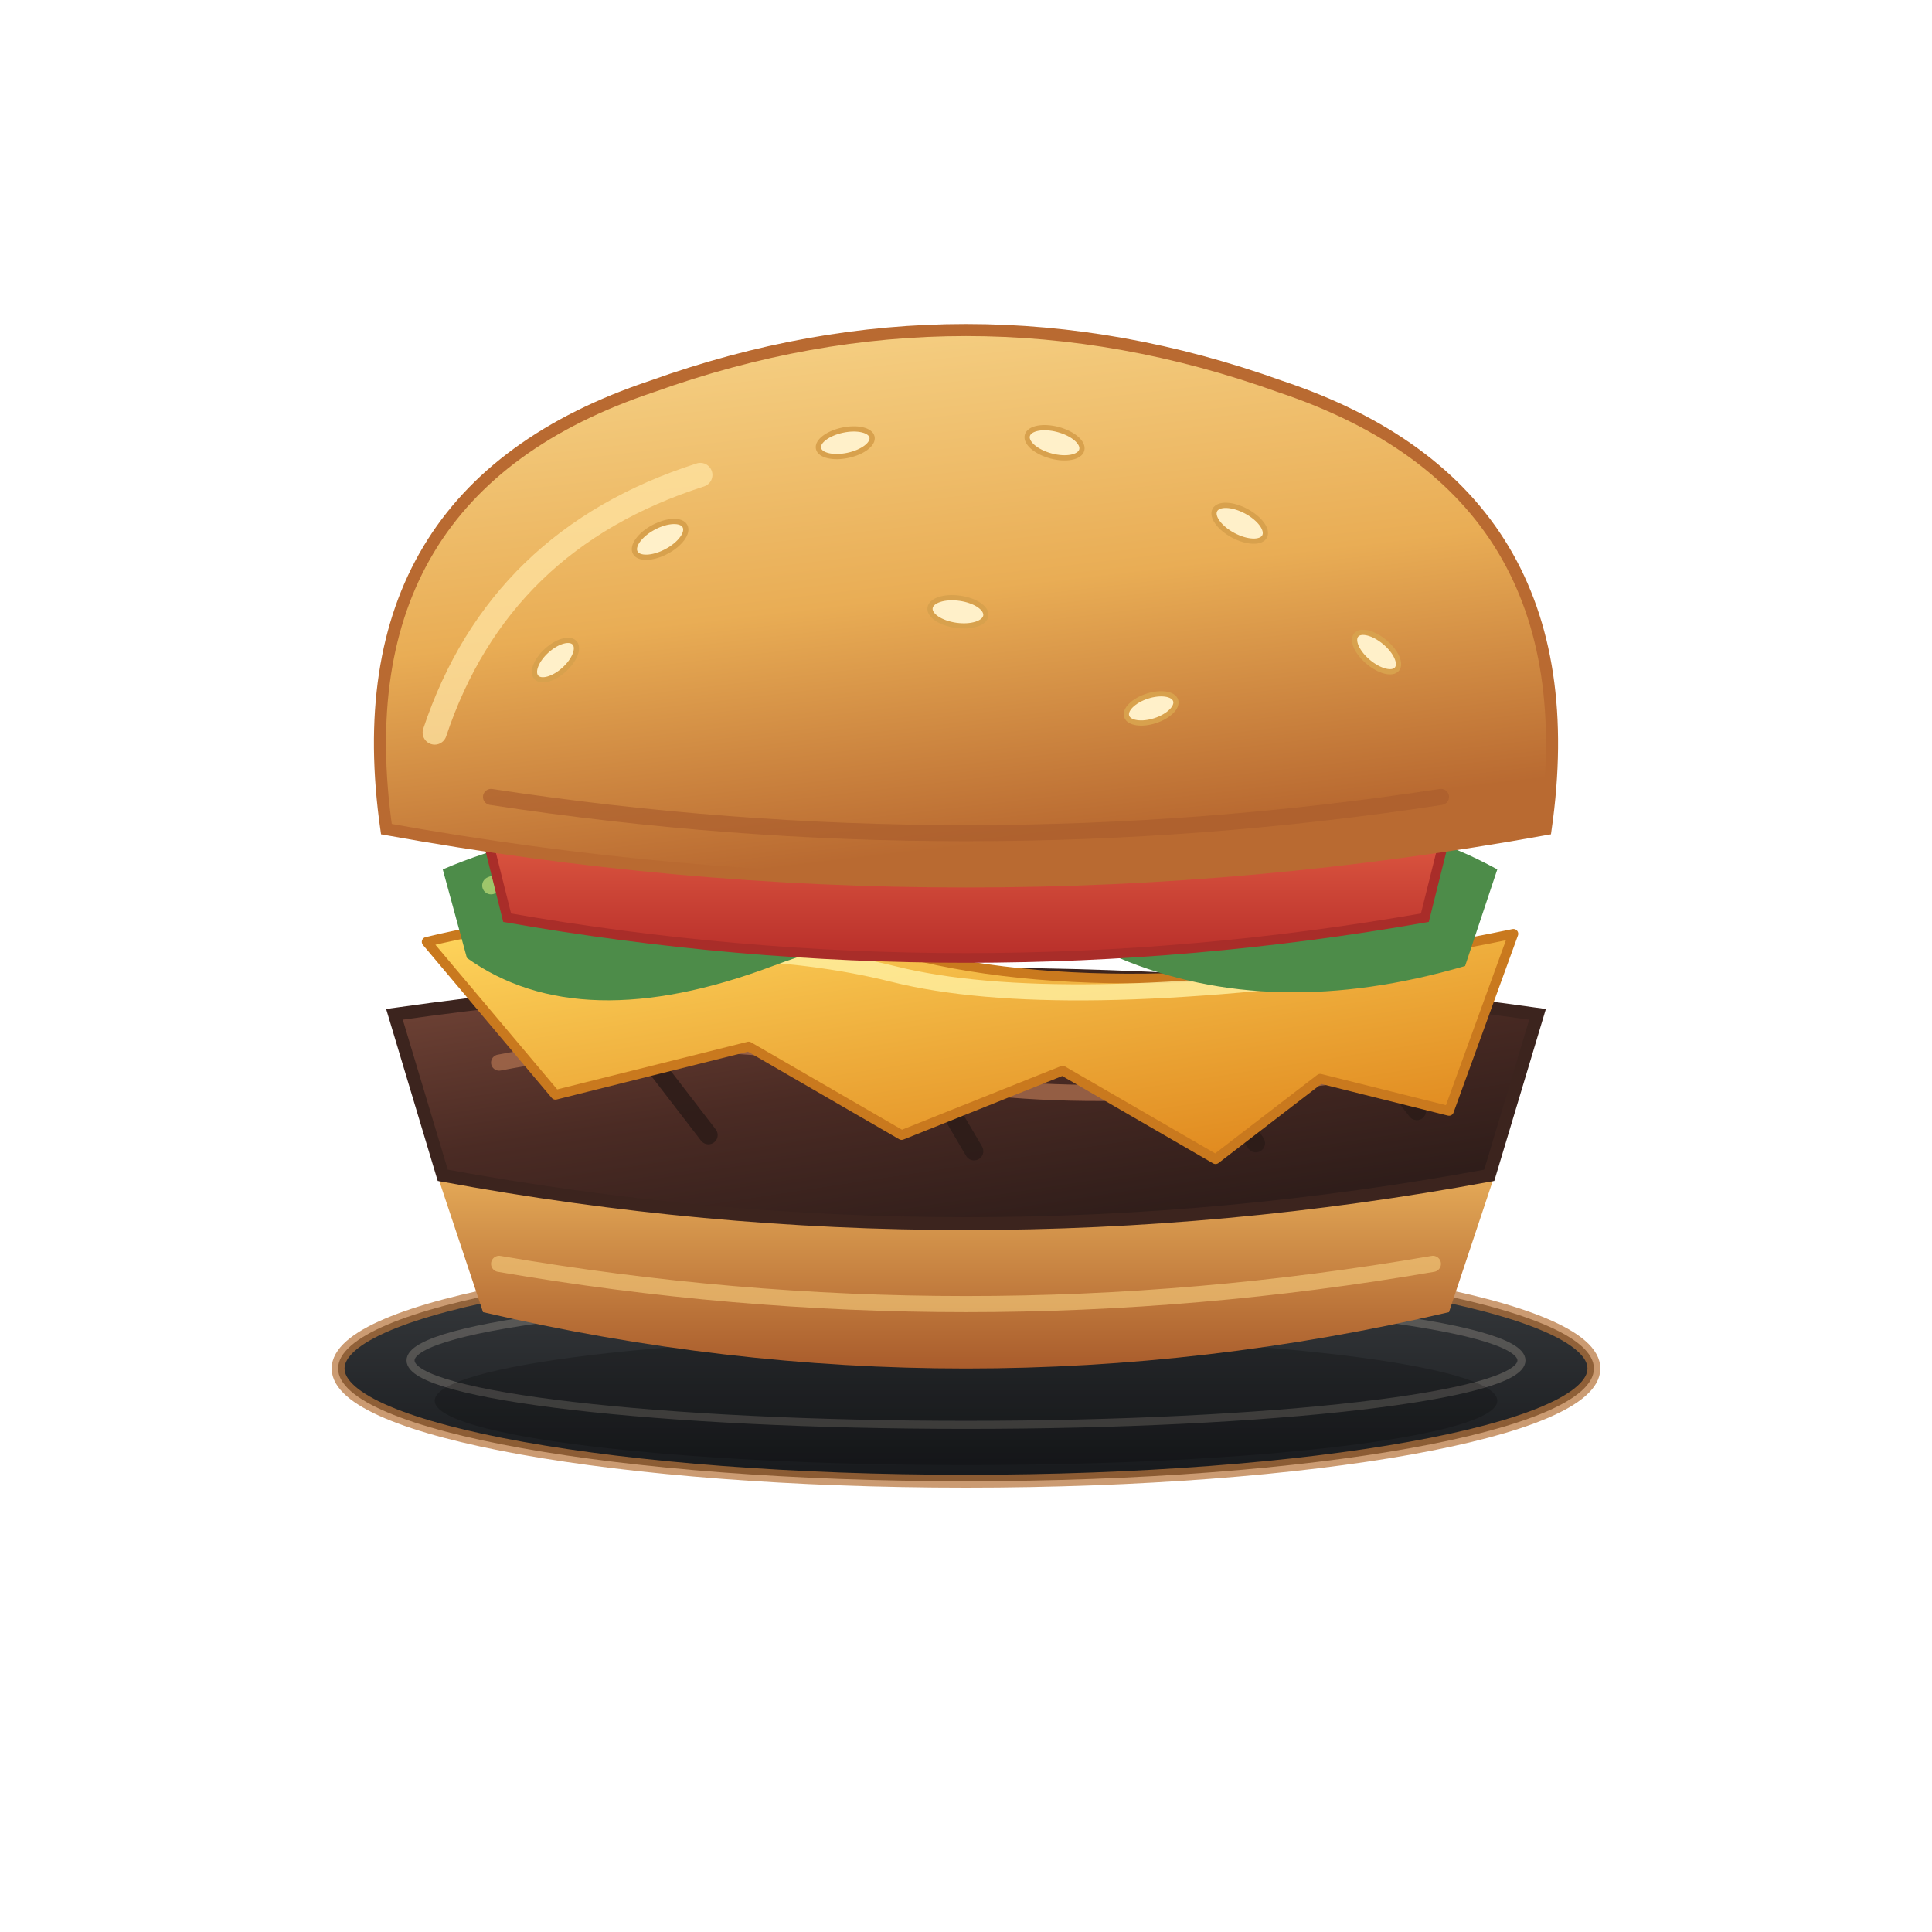
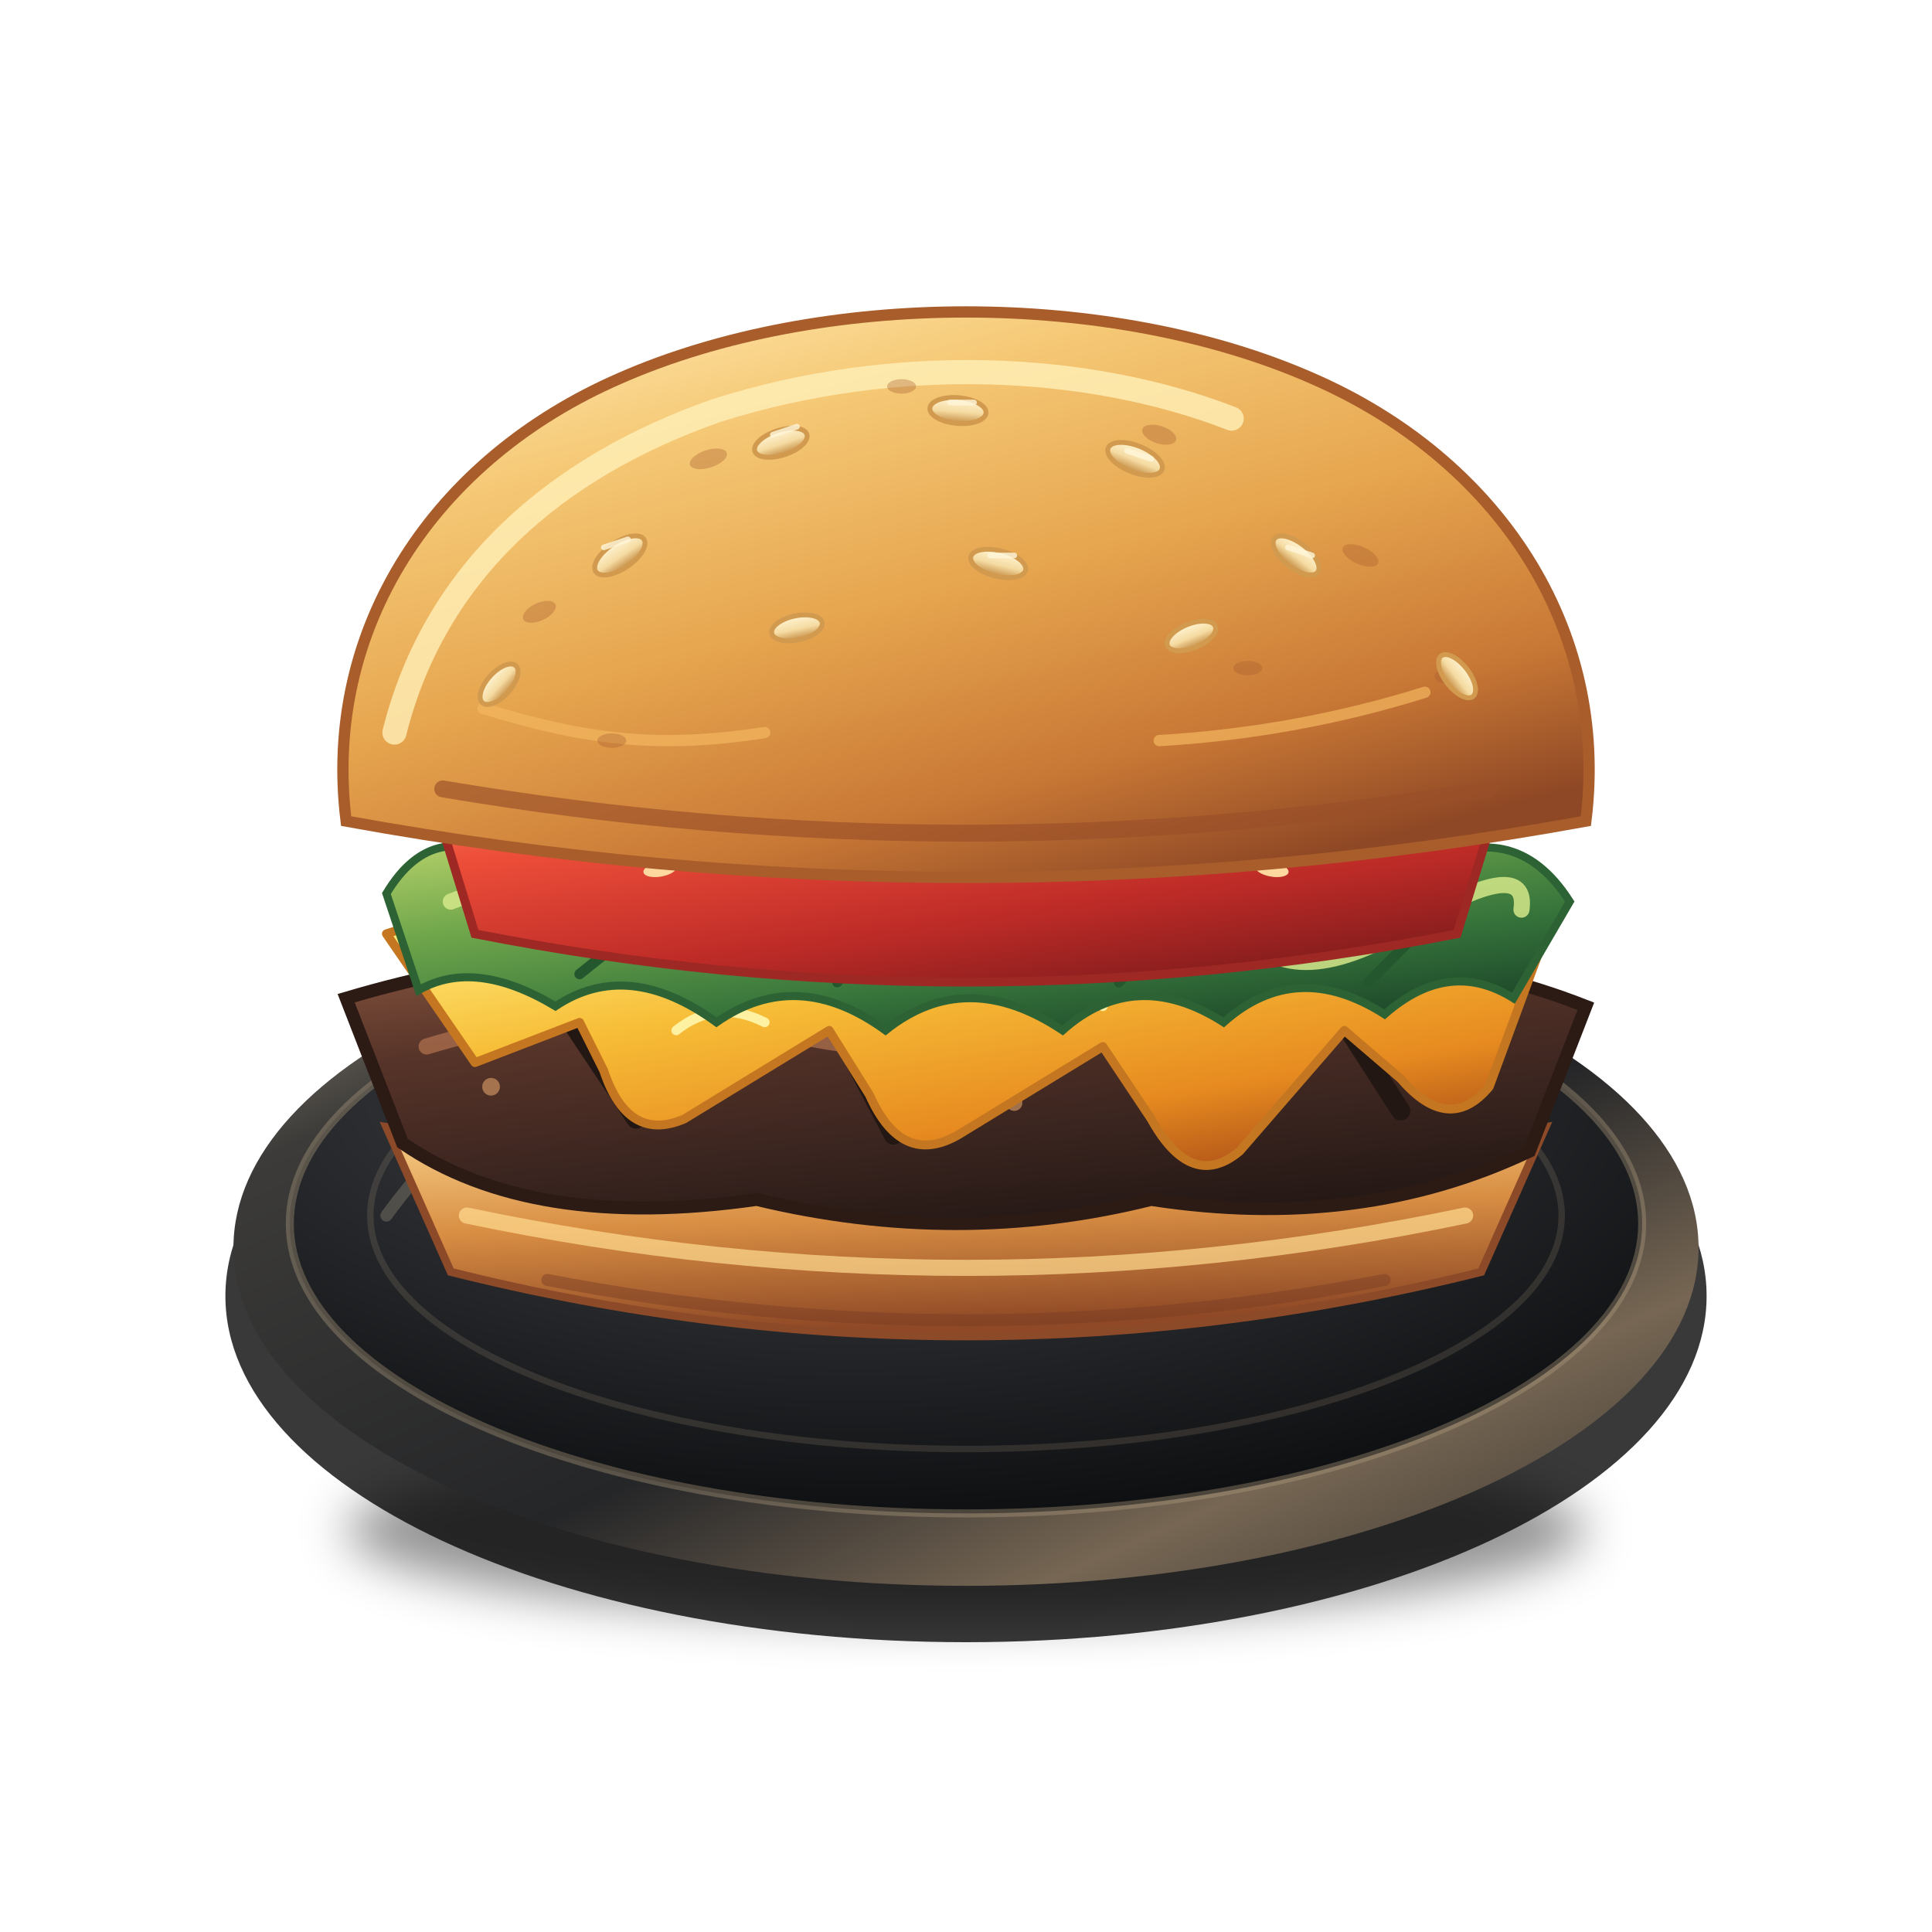
- <svg xmlns="http://www.w3.org/2000/svg" width="1024" height="1024" viewBox="0 0 240 240" role="img" aria-labelledby="title-burger desc-burger">
+ <svg xmlns="http://www.w3.org/2000/svg" viewBox="0 0 240 240" role="img" aria-labelledby="title desc">
  <defs>
-     <linearGradient id="bun-top" x1="0" y1="0" x2=".25" y2="1">
-       <stop stop-color="#f7d58b" />
-       <stop offset=".56" stop-color="#e9ad55" />
-       <stop offset="1" stop-color="#b96a31" />
+     <radialGradient id="plate" cx=".42" cy=".25" r=".82">
+       <stop stop-color="#45474a" />
+       <stop offset=".5" stop-color="#27292c" />
+       <stop offset="1" stop-color="#0a0b0d" />
+     </radialGradient>
+     <linearGradient id="rim" x1="0" y1="0" x2=".95" y2="1">
+       <stop stop-color="#a0927d" />
+       <stop offset=".2" stop-color="#3c3b39" />
+       <stop offset=".58" stop-color="#252628" />
+       <stop offset=".8" stop-color="#766653" />
+       <stop offset="1" stop-color="#3b3732" />
    </linearGradient>
-     <linearGradient id="bun-bottom" x1="0" y1="0" x2="0" y2="1">
-       <stop stop-color="#e7ad59" />
-       <stop offset="1" stop-color="#a95c2c" />
+     <linearGradient id="bun" x1=".15" y1="0" x2=".72" y2="1">
+       <stop stop-color="#ffe6aa" />
+       <stop offset=".22" stop-color="#f5c875" />
+       <stop offset=".52" stop-color="#e6a44e" />
+       <stop offset=".8" stop-color="#c87835" />
+       <stop offset="1" stop-color="#8f4825" />
    </linearGradient>
-     <linearGradient id="beef" x1="0" y1="0" x2=".7" y2="1">
-       <stop stop-color="#754638" />
-       <stop offset=".5" stop-color="#4b2b24" />
-       <stop offset="1" stop-color="#2d1c19" />
+     <linearGradient id="base" x1="0" y1="0" x2=".2" y2="1">
+       <stop stop-color="#f8d18a" />
+       <stop offset=".5" stop-color="#d88e43" />
+       <stop offset="1" stop-color="#8f4926" />
    </linearGradient>
-     <linearGradient id="cheddar" x1="0" y1="0" x2=".7" y2="1">
-       <stop stop-color="#ffd85f" />
-       <stop offset="1" stop-color="#e18b20" />
+     <linearGradient id="beef" x1=".2" y1="0" x2=".6" y2="1">
+       <stop stop-color="#81503b" />
+       <stop offset=".3" stop-color="#573429" />
+       <stop offset=".72" stop-color="#39241f" />
+       <stop offset="1" stop-color="#241815" />
    </linearGradient>
-     <linearGradient id="tomato" x1="0" y1="0" x2="0" y2="1">
-       <stop stop-color="#ef6b4c" />
-       <stop offset="1" stop-color="#b82f2a" />
+     <linearGradient id="cheese" x1=".1" y1="0" x2=".8" y2="1">
+       <stop stop-color="#fff080" />
+       <stop offset=".38" stop-color="#f7bd37" />
+       <stop offset=".76" stop-color="#e78b20" />
+       <stop offset="1" stop-color="#ad5018" />
    </linearGradient>
-     <linearGradient id="plate-glaze" x1="0" y1="0" x2="0" y2="1">
-       <stop stop-color="#3a3d40" />
-       <stop offset="1" stop-color="#17191c" />
+     <linearGradient id="tomato" x1="0" y1="0" x2=".7" y2="1">
+       <stop stop-color="#ff8461" />
+       <stop offset=".3" stop-color="#ed4e39" />
+       <stop offset=".72" stop-color="#bd2b27" />
+       <stop offset="1" stop-color="#851d1d" />
    </linearGradient>
+     <linearGradient id="leaf" x1="0" y1="0" x2=".7" y2="1">
+       <stop stop-color="#c3d96f" />
+       <stop offset=".38" stop-color="#6fa64b" />
+       <stop offset=".75" stop-color="#36743b" />
+       <stop offset="1" stop-color="#1f4b2b" />
+     </linearGradient>
+     <linearGradient id="sesame" x1="0" y1="0" x2="0" y2="1">
+       <stop stop-color="#fff4d3" />
+       <stop offset=".55" stop-color="#f5dba2" />
+       <stop offset="1" stop-color="#c58c43" />
+     </linearGradient>
+     <filter id="shadow" x="-25%" y="-30%" width="150%" height="180%">
+       <feGaussianBlur stdDeviation="3" />
+     </filter>
  </defs>
-   <ellipse cx="120" cy="170" rx="78" ry="14" fill="url(#plate-glaze)" stroke="#b8753c" stroke-opacity=".72" stroke-width="1.6" />
-   <ellipse cx="120" cy="169" rx="69" ry="8" fill="none" stroke="#e9ddca" stroke-opacity=".22" stroke-width="1" />
-   <ellipse cx="120" cy="174" rx="66" ry="8" fill="#000" opacity=".2" />
-   <path d="M54 145 Q120 155 186 145 L180 163 Q120 177 60 163Z" fill="url(#bun-bottom)" />
-   <path d="M62 157 Q120 167 178 157" fill="none" stroke="#f3c879" stroke-width="2" stroke-linecap="round" opacity=".65" />
-   <path d="M49 126 Q120 116 191 126 L185 146 Q120 158 55 146Z" fill="url(#beef)" stroke="#3c241e" stroke-width="1.6" />
-   <path d="M62 132 Q88 127 111 133 T177 132" fill="none" stroke="#a86b4c" stroke-width="2" stroke-linecap="round" opacity=".8" />
-   <g stroke="#2b1b18" stroke-width="2.3" stroke-linecap="round" opacity=".85">
-     <path d="M78 128 L88 141" />
-     <path d="M111 126 L121 143" />
-     <path d="M146 127 L156 142" />
-     <path d="M169 129 L176 138" />
+   <ellipse cx="120" cy="190" rx="77" ry="11" fill="#000" opacity=".42" filter="url(#shadow)" />
+   <ellipse cx="120" cy="161" rx="92" ry="43" fill="#070809" opacity=".8" />
+   <ellipse cx="120" cy="155" rx="91" ry="42" fill="url(#rim)" />
+   <ellipse cx="120" cy="152" rx="84" ry="36" fill="url(#plate)" stroke="#b5a184" stroke-opacity=".36" />
+   <ellipse cx="120" cy="151" rx="74" ry="29" fill="none" stroke="#c2b194" stroke-opacity=".16" stroke-width=".8" />
+   <path d="M48 151 Q70 121 111 119" fill="none" stroke="#e0d1b5" stroke-opacity=".22" stroke-width="1.5" stroke-linecap="round" />
+   <path d="M48 140 Q120 151 192 140 L184 158 Q120 174 56 158Z" fill="url(#base)" stroke="#8c4a28" stroke-width="1" />
+   <path d="M58 151 Q120 164 182 151" fill="none" stroke="#ffdc91" stroke-opacity=".7" stroke-width="2" stroke-linecap="round" />
+   <path d="M68 159 Q120 169 172 159" fill="none" stroke="#793d24" stroke-opacity=".45" stroke-width="1.5" stroke-linecap="round" />
+   <path d="M43 124 Q70 116 91 120 Q120 114 148 120 Q174 116 197 125 L190 143 Q169 153 143 149 Q119 155 94 149 Q66 153 50 142Z" fill="url(#beef)" stroke="#2c1a15" stroke-width="1.6" />
+   <path d="M53 130 Q76 123 96 128 T139 128 T184 130" fill="none" stroke="#a86b4b" stroke-width="2" stroke-linecap="round" opacity=".8" />
+   <g fill="none" stroke="#231713" stroke-width="2.4" stroke-linecap="round">
+     <path d="M69 124 L79 139" />
+     <path d="M101 122 L111 141" />
+     <path d="M137 123 L147 141" />
+     <path d="M165 124 L174 138" />
  </g>
-   <path d="M53 117 Q82 110 111 118 T188 116 L180 138 L164 134 L151 144 L132 133 L112 141 L93 130 L69 136Z" fill="url(#cheddar)" stroke="#c9791e" stroke-width="1.2" stroke-linejoin="round" />
-   <path d="M63 120 Q91 116 111 121 T174 120" fill="none" stroke="#fff0a1" stroke-width="2" stroke-linecap="round" opacity=".8" />
-   <path d="M55 108 Q76 99 98 107 T143 106 T186 108 L182 120 Q158 127 139 119 T96 120 T58 119Z" fill="#4d8c49" />
-   <path d="M61 110 Q78 103 96 111 T132 110 T177 111" fill="none" stroke="#9ec66b" stroke-width="2.2" stroke-linecap="round" />
-   <path d="M60 102 Q120 91 180 102 L177 114 Q120 124 63 114Z" fill="url(#tomato)" stroke="#a92d29" stroke-width="1.2" />
-   <path d="M72 104 Q120 96 167 104" fill="none" stroke="#ff9a72" stroke-width="2" stroke-linecap="round" opacity=".8" />
-   <g fill="#ffd5a2" opacity=".9">
-     <ellipse cx="91" cy="107" rx="2" ry="1" />
-     <ellipse cx="119" cy="104" rx="2" ry="1" />
-     <ellipse cx="148" cy="107" rx="2" ry="1" />
+   <g fill="#c18a5b" opacity=".75">
+     <circle cx="61" cy="135" r="1.1" />
+     <circle cx="88" cy="129" r=".9" />
+     <circle cx="126" cy="137" r="1" />
+     <circle cx="155" cy="132" r=".9" />
+     <circle cx="181" cy="136" r="1.1" />
  </g>
-   <path d="M48 103 Q42 61 81 48 Q120 34 159 48 Q198 61 192 103 Q120 116 48 103Z" fill="url(#bun-top)" stroke="#b96a31" stroke-width="1.5" />
-   <path d="M54 91 Q62 67 87 59" fill="none" stroke="#ffe4a3" stroke-width="3" stroke-linecap="round" opacity=".75" />
-   <path d="M61 99 Q120 108 179 99" fill="none" stroke="#a95c2c" stroke-width="2" stroke-linecap="round" opacity=".65" />
-   <g fill="#fff0c9" stroke="#d8a14d" stroke-width=".65">
-     <ellipse cx="82" cy="67" rx="3.5" ry="1.7" transform="rotate(-28 82 67)" />
-     <ellipse cx="105" cy="55" rx="3.4" ry="1.6" transform="rotate(-12 105 55)" />
-     <ellipse cx="131" cy="55" rx="3.5" ry="1.7" transform="rotate(15 131 55)" />
-     <ellipse cx="154" cy="65" rx="3.5" ry="1.7" transform="rotate(28 154 65)" />
-     <ellipse cx="171" cy="81" rx="3.3" ry="1.6" transform="rotate(40 171 81)" />
-     <ellipse cx="69" cy="82" rx="3.2" ry="1.6" transform="rotate(-42 69 82)" />
-     <ellipse cx="119" cy="76" rx="3.5" ry="1.7" transform="rotate(8 119 76)" />
-     <ellipse cx="143" cy="88" rx="3.2" ry="1.6" transform="rotate(-18 143 88)" />
+   <path d="M48 116 Q72 108 94 116 Q119 108 142 115 Q169 108 192 116 L185 135 Q180 141 174 134 L167 128 L154 143 Q148 148 143 139 L137 130 L119 141 Q112 145 108 136 L103 128 L85 139 Q78 142 75 133 L72 127 L59 132Z" fill="url(#cheese)" stroke="#c47720" stroke-width="1.1" stroke-linejoin="round" />
+   <path d="M58 118 Q81 112 100 119 T145 119 T181 118" fill="none" stroke="#fff3a7" stroke-width="2" stroke-linecap="round" opacity=".85" />
+   <path d="M84 128 Q89 124 95 127 M126 124 Q132 121 137 125 M157 121 Q163 119 168 122" fill="none" stroke="#fff1a2" stroke-width="1.2" stroke-linecap="round" />
+   <path d="M48 111 Q54 101 64 108 Q68 99 77 106 Q86 98 95 107 Q107 100 116 108 Q126 100 136 108 Q147 100 156 107 Q167 99 176 108 Q188 101 195 112 L188 124 Q180 119 172 126 Q161 119 152 127 Q141 120 132 128 Q120 120 110 128 Q99 120 89 127 Q78 119 69 125 Q59 119 52 123Z" fill="url(#leaf)" stroke="#2d6334" stroke-width="1" />
+   <path d="M56 112 Q66 108 73 115 T93 115 T113 116 T134 115 T154 115 T175 115 T189 113" fill="none" stroke="#d3e78a" stroke-width="2" stroke-linecap="round" opacity=".85" />
+   <path d="M72 121 L82 113 M104 122 L112 113 M139 122 L147 113 M170 122 L179 113" stroke="#24572e" stroke-width="1.3" stroke-linecap="round" />
+   <path d="M55 103 Q120 88 185 103 L181 116 Q120 128 59 116Z" fill="url(#tomato)" stroke="#9d2824" stroke-width="1.1" />
+   <path d="M64 104 Q120 92 176 104" fill="none" stroke="#ffb18c" stroke-width="2.2" stroke-linecap="round" opacity=".9" />
+   <g fill="#ffd8a0">
+     <ellipse cx="82" cy="108" rx="2.1" ry=".9" transform="rotate(-10 82 108)" />
+     <ellipse cx="106" cy="104" rx="1.8" ry=".9" />
+     <ellipse cx="134" cy="104" rx="2" ry=".9" />
+     <ellipse cx="158" cy="108" rx="2.1" ry=".9" transform="rotate(10 158 108)" />
+   </g>
+   <path d="M43 102 C40 78 54 57 77 47 C102 36 138 36 163 47 C186 57 200 78 197 102 Q120 116 43 102Z" fill="url(#bun)" stroke="#a85d2b" stroke-width="1.4" />
+   <path d="M49 91 C54 71 69 58 89 51 C111 44 135 45 153 52" fill="none" stroke="#fff0b8" stroke-width="3" stroke-linecap="round" opacity=".8" />
+   <path d="M55 98 Q120 109 185 98" fill="none" stroke="#9a4f28" stroke-width="2.1" stroke-linecap="round" opacity=".65" />
+   <path d="M60 88 C73 92 82 93 95 91 M144 92 Q161 91 177 86" fill="none" stroke="#f3b65f" stroke-width="1.4" stroke-linecap="round" opacity=".7" />
+   <g fill="#a75d2d" opacity=".35">
+     <ellipse cx="67" cy="76" rx="2.2" ry="1.1" transform="rotate(-25 67 76)" />
+     <ellipse cx="88" cy="57" rx="2.4" ry="1.1" transform="rotate(-18 88 57)" />
+     <ellipse cx="112" cy="48" rx="1.8" ry=".9" />
+     <ellipse cx="144" cy="54" rx="2.2" ry="1.1" transform="rotate(18 144 54)" />
+     <ellipse cx="169" cy="69" rx="2.4" ry="1.1" transform="rotate(24 169 69)" />
+     <ellipse cx="180" cy="84" rx="1.8" ry="1" />
+     <ellipse cx="76" cy="92" rx="1.8" ry=".9" />
+     <ellipse cx="155" cy="83" rx="1.8" ry=".9" />
+   </g>
+   <g fill="url(#sesame)" stroke="#d19a4f" stroke-width=".6">
+     <ellipse cx="77" cy="69" rx="3.6" ry="1.65" transform="rotate(-34 77 69)" />
+     <ellipse cx="97" cy="55" rx="3.4" ry="1.55" transform="rotate(-18 97 55)" />
+     <ellipse cx="119" cy="51" rx="3.5" ry="1.6" transform="rotate(5 119 51)" />
+     <ellipse cx="141" cy="57" rx="3.6" ry="1.65" transform="rotate(22 141 57)" />
+     <ellipse cx="161" cy="69" rx="3.4" ry="1.55" transform="rotate(38 161 69)" />
+     <ellipse cx="181" cy="84" rx="3.2" ry="1.5" transform="rotate(52 181 84)" />
+     <ellipse cx="62" cy="85" rx="3.1" ry="1.5" transform="rotate(-48 62 85)" />
+     <ellipse cx="99" cy="78" rx="3.2" ry="1.5" transform="rotate(-12 99 78)" />
+     <ellipse cx="124" cy="70" rx="3.5" ry="1.6" transform="rotate(14 124 70)" />
+     <ellipse cx="148" cy="79" rx="3.2" ry="1.5" transform="rotate(-22 148 79)" />
+   </g>
+   <g fill="none" stroke="#fff6d9" stroke-width=".7" stroke-linecap="round" opacity=".8">
+     <path d="M75 68 l3 -1" />
+     <path d="M96 54 l3 -1" />
+     <path d="M118 50 l3 0" />
+     <path d="M140 56 l3 1" />
+     <path d="M160 68 l3 1" />
+     <path d="M123 69 l3 0" />
  </g>
</svg>
